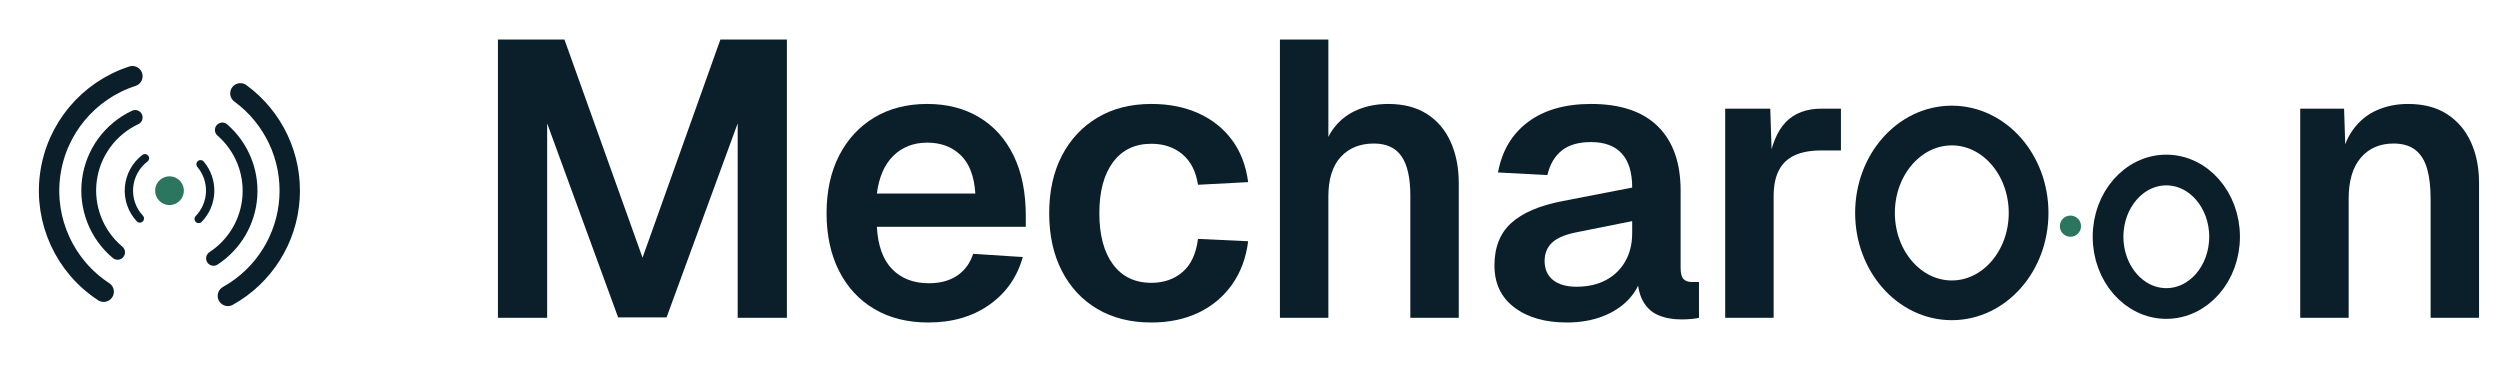
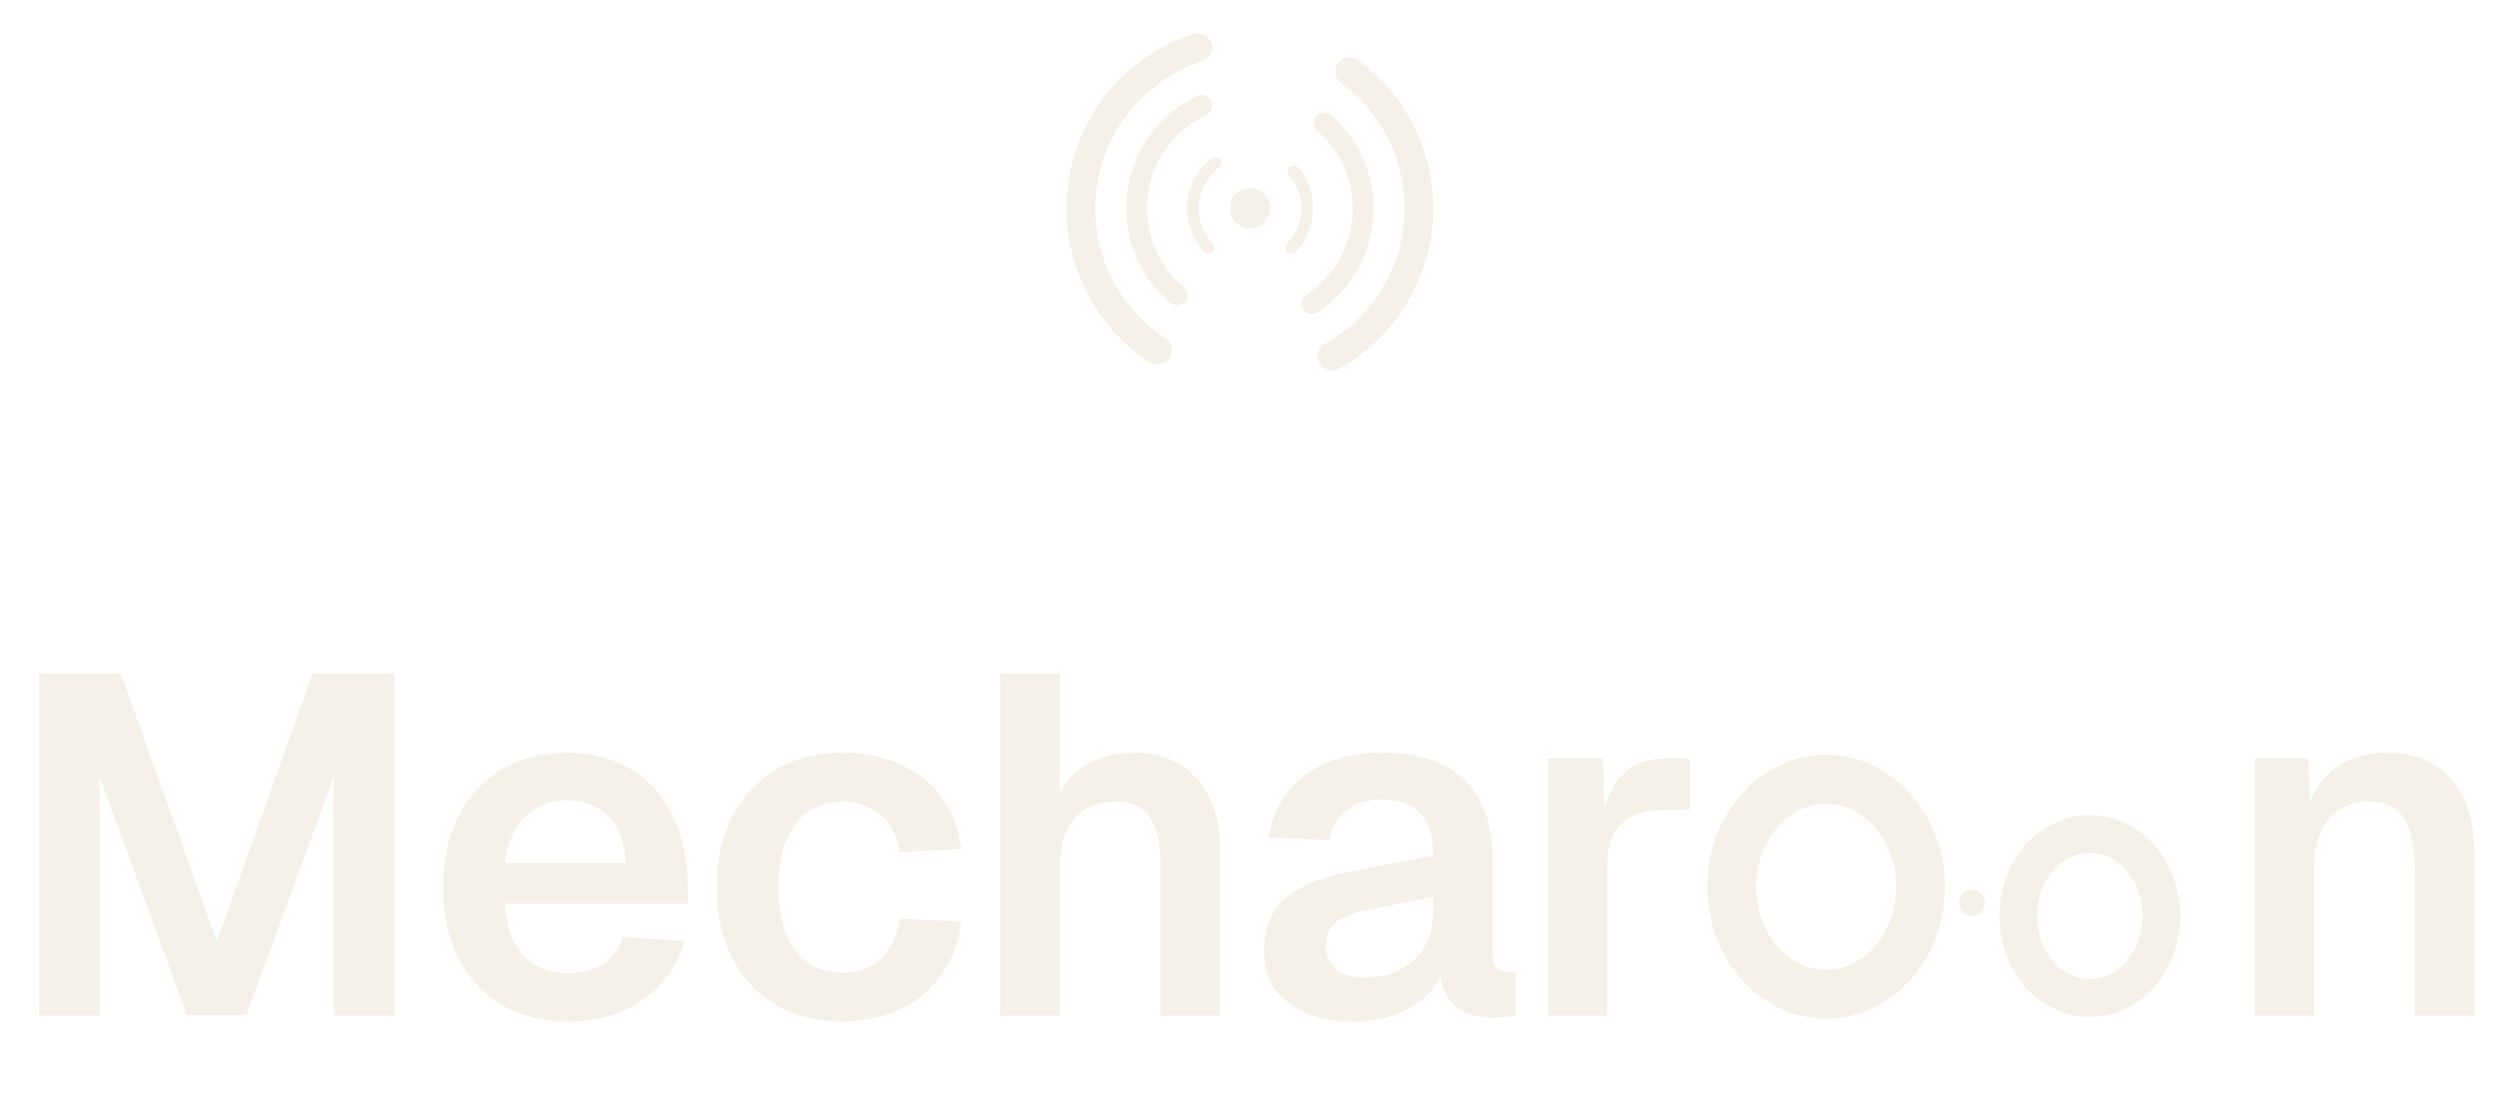
- <svg xmlns="http://www.w3.org/2000/svg" viewBox="0 0 472 72" role="img" aria-labelledby="title desc">
-   <defs>
-     <path id="glyph-m" d="M81.2 0V710H250.88L450.16 153.4L648.8 710H818.48V0H692.88V496L511.48 1.08H387.84L206.8 496V0Z" />
-     <path id="glyph-e" d="M299.24-12Q219.92-12 161.64 22.36Q103.36 56.72 71.52 119.58Q39.68 182.44 39.68 266.8Q39.68 351.16 71.52 413.52Q103.36 475.88 161 510.74Q218.64 545.6 296.68 545.6Q372.16 545.6 428.94 511.66Q485.72 477.72 516.84 413.92Q547.96 350.12 547.96 260.4V232.16H168Q171.92 160.12 207.02 124.14Q242.12 88.16 300.68 88.16Q344.4 88.16 373.22 107.8Q402.04 127.44 413.6 163.12L540.32 155.04Q518.96 78.28 454.88 33.14Q390.8-12 299.24-12ZM168 316.96H419.24Q415.04 383.16 381.76 415.02Q348.48 446.88 296.68 446.88Q244.32 446.88 210.22 413.52Q176.12 380.16 168 316.96Z" />
-     <path id="glyph-c" d="M300.32-12Q221.28-12 162.82 22.36Q104.36 56.72 72.02 119.58Q39.68 182.44 39.68 266.8Q39.68 351.16 72.02 413.52Q104.36 475.88 162.82 510.74Q221.28 545.6 300.32 545.6Q367.44 545.6 420.16 521.94Q472.88 498.28 505.94 453.86Q539 409.44 547.28 346.12L419.32 339.4Q411.4 390.6 379.44 417.3Q347.48 444 300.32 444Q237.4 444 202.52 397.08Q167.64 350.16 167.64 266.8Q167.64 183.08 202.52 136.16Q237.4 89.24 300.32 89.24Q347.84 89.24 379.98 116.9Q412.12 144.56 419.32 201.32L547.28 195.32Q539.36 132 506.66 85.44Q473.96 38.88 421.24 13.44Q368.52-12 300.32-12Z" />
-     <path id="glyph-h" d="M71.36 0V710H194.96V411.92L179.2 412.48Q187.76 458.28 211.58 487.54Q235.4 516.8 270.58 531.2Q305.76 545.6 347.76 545.6Q406.56 545.6 446.6 519.92Q486.64 494.24 507.14 448.38Q527.64 402.52 527.64 343.16V0H404.04V312.32Q404.04 378.88 381.76 411.74Q359.48 444.6 311.04 444.6Q257.84 444.6 226.4 410.28Q194.96 375.96 194.96 309.52V0Z" />
-     <path id="glyph-a" d="M224.44-12Q141.36-12 90.52 26.36Q39.68 64.72 39.68 133.44Q39.68 202.88 82.38 241.7Q125.08 280.52 212.44 297.6L391.08 332.24Q391.08 390.24 364.44 419.28Q337.8 448.32 285.96 448.32Q238.52 448.32 211.38 426.7Q184.24 405.08 174.76 364.12L48.68 370.76Q64.04 454.04 125.68 499.82Q187.32 545.6 285.96 545.6Q398.76 545.6 456.72 488.28Q514.68 430.96 514.68 324.56V127.52Q514.68 106.64 521.9 98.96Q529.12 91.28 544.12 91.28H561.52V0Q555.72-1.72 542.76-2.94Q529.8-4.16 516.56-4.16Q483.08-4.16 457.52 6.8Q431.96 17.76 418 43.7Q404.04 69.64 404.04 115.04L415.48 108Q407.04 72.92 380.76 45.6Q354.48 18.28 314.3 3.14Q274.12-12 224.44-12ZM249 79.28Q292.64 79.28 324.38 96.36Q356.12 113.44 373.6 144.26Q391.08 175.08 391.08 215.84V246.64L249.32 218.24Q205.76 209.68 186.7 191.7Q167.64 173.72 167.64 145.04Q167.64 113.8 188.92 96.54Q210.2 79.28 249 79.28Z" />
-     <path id="glyph-r" d="M71.36 0V533.6H186.4L191.12 386.64L180.96 389.28Q192.76 465.2 226.08 499.4Q259.4 533.6 316.84 533.6H366.68V426.96H316.76Q275.68 426.96 248.82 414.62Q221.96 402.28 208.46 376.48Q194.96 350.68 194.96 308.84V0Z" />
-     <path id="glyph-n" d="M71.36 0V533.6H183.28L188.08 385.28L173.04 391.76Q181.6 446.68 206.42 480.42Q231.24 514.16 267.46 529.88Q303.68 545.6 346.48 545.6Q405.68 545.6 445.9 519.68Q486.12 493.76 506.88 448.26Q527.64 402.76 527.64 343.16V0H404.04V303.68Q404.04 349.08 395.06 380.42Q386.08 411.76 365.22 428.18Q344.36 444.6 309.4 444.6Q257.04 444.6 226 408.44Q194.96 372.28 194.96 303.68V0Z" />
-   </defs>
-   <g transform="translate(4 8) scale(.875)">
-     <g fill="none" stroke="#0B1F2A" stroke-linecap="round">
-       <path d="M24 7.3A26 26 0 0 0 17.8 53.8M47.3 11A26 26 0 0 1 44.6 54.7" stroke-width="4.4" />
-       <path d="M24.6 16.2A17.4 17.4 0 0 0 20.8 45.3M43.4 18.9A17.4 17.4 0 0 1 41.5 46.6" stroke-width="3.2" />
-       <path d="M26.7 25A8.8 8.8 0 0 0 25.6 38M38.7 26.3A8.8 8.8 0 0 1 38.3 38.1" stroke-width="1.8" />
+ <svg xmlns="http://www.w3.org/2000/svg" viewBox="0 0 384 168" role="img" aria-labelledby="title desc">
+   <svg x="160" y="0" width="64" height="64" viewBox="0 0 64 64" aria-hidden="true">
+     <g fill="none" stroke="#F5F1E8" stroke-linecap="round">
+       <path id="outer-authority" d="M24 7.3A26 26 0 0 0 17.8 53.8M47.3 11A26 26 0 0 1 44.6 54.7" stroke-width="4.4" />
+       <path id="delegated-scope" d="M24.6 16.2A17.4 17.4 0 0 0 20.8 45.3M43.4 18.9A17.4 17.4 0 0 1 41.5 46.6" stroke-width="3.2" />
+       <path id="executable-allowance" d="M26.7 25A8.8 8.8 0 0 0 25.6 38M38.7 26.3A8.8 8.8 0 0 1 38.3 38.1" stroke-width="1.8" />
    </g>
-     <circle cx="32" cy="32" r="3.1" fill="#2C755F" />
-   </g>
-   <g transform="translate(88)">
-     <g fill="#0B1F2A" transform="translate(0 60) scale(.074 -.074)">
+     <circle id="transaction" cx="32" cy="32" r="3.1" fill="#F5F1E8" />
+   </svg>
+   <svg x="0" y="96" width="384" height="72" viewBox="0 0 384 72" aria-hidden="true">
+     <defs>
+       <path id="glyph-m" d="M81.2 0V710H250.88L450.16 153.4L648.8 710H818.48V0H692.88V496L511.48 1.08H387.84L206.8 496V0Z" />
+       <path id="glyph-e" d="M299.24-12Q219.92-12 161.64 22.36Q103.36 56.72 71.52 119.58Q39.68 182.44 39.68 266.8Q39.68 351.16 71.52 413.52Q103.36 475.88 161 510.74Q218.64 545.6 296.68 545.6Q372.16 545.6 428.94 511.66Q485.72 477.72 516.84 413.92Q547.96 350.12 547.96 260.4V232.16H168Q171.92 160.12 207.02 124.14Q242.12 88.16 300.68 88.16Q344.4 88.16 373.22 107.8Q402.04 127.44 413.6 163.12L540.32 155.04Q518.96 78.28 454.88 33.14Q390.8-12 299.24-12ZM168 316.96H419.24Q415.04 383.16 381.76 415.02Q348.48 446.88 296.68 446.88Q244.32 446.88 210.22 413.52Q176.12 380.16 168 316.96Z" />
+       <path id="glyph-c" d="M300.32-12Q221.28-12 162.82 22.36Q104.36 56.72 72.02 119.58Q39.68 182.44 39.68 266.8Q39.68 351.16 72.02 413.52Q104.36 475.88 162.82 510.74Q221.28 545.6 300.32 545.6Q367.44 545.6 420.16 521.94Q472.88 498.28 505.94 453.86Q539 409.44 547.28 346.12L419.32 339.4Q411.4 390.6 379.44 417.3Q347.48 444 300.32 444Q237.4 444 202.52 397.08Q167.64 350.16 167.64 266.8Q167.64 183.08 202.52 136.16Q237.4 89.24 300.32 89.24Q347.84 89.24 379.98 116.9Q412.12 144.56 419.32 201.32L547.28 195.32Q539.36 132 506.66 85.44Q473.96 38.88 421.24 13.44Q368.52-12 300.32-12Z" />
+       <path id="glyph-h" d="M71.36 0V710H194.96V411.92L179.2 412.48Q187.76 458.28 211.58 487.54Q235.4 516.8 270.58 531.2Q305.76 545.6 347.76 545.6Q406.56 545.6 446.6 519.92Q486.64 494.24 507.14 448.38Q527.64 402.52 527.64 343.16V0H404.04V312.32Q404.04 378.88 381.76 411.74Q359.48 444.6 311.04 444.6Q257.84 444.6 226.4 410.28Q194.96 375.96 194.96 309.52V0Z" />
+       <path id="glyph-a" d="M224.44-12Q141.36-12 90.52 26.36Q39.68 64.72 39.68 133.44Q39.68 202.88 82.38 241.7Q125.08 280.52 212.44 297.6L391.08 332.24Q391.08 390.24 364.44 419.28Q337.8 448.32 285.96 448.32Q238.52 448.32 211.38 426.7Q184.24 405.08 174.76 364.12L48.68 370.76Q64.04 454.04 125.68 499.82Q187.32 545.6 285.96 545.6Q398.76 545.6 456.72 488.28Q514.68 430.96 514.68 324.56V127.52Q514.68 106.64 521.9 98.96Q529.12 91.28 544.12 91.28H561.52V0Q555.72-1.72 542.76-2.94Q529.8-4.16 516.56-4.16Q483.08-4.16 457.52 6.8Q431.96 17.76 418 43.7Q404.04 69.64 404.04 115.04L415.48 108Q407.04 72.92 380.76 45.6Q354.48 18.28 314.3 3.14Q274.12-12 224.44-12ZM249 79.28Q292.64 79.28 324.38 96.36Q356.12 113.44 373.6 144.26Q391.08 175.08 391.08 215.84V246.64L249.32 218.24Q205.76 209.68 186.7 191.7Q167.64 173.72 167.64 145.04Q167.64 113.8 188.92 96.54Q210.2 79.28 249 79.28Z" />
+       <path id="glyph-r" d="M71.36 0V533.6H186.4L191.12 386.64L180.96 389.28Q192.76 465.2 226.08 499.4Q259.4 533.6 316.84 533.6H366.68V426.96H316.76Q275.68 426.96 248.82 414.62Q221.96 402.28 208.46 376.48Q194.96 350.68 194.96 308.84V0Z" />
+       <path id="glyph-n" d="M71.36 0V533.6H183.28L188.08 385.28L173.04 391.76Q181.6 446.68 206.42 480.42Q231.24 514.16 267.46 529.88Q303.68 545.6 346.48 545.6Q405.68 545.6 445.9 519.68Q486.12 493.76 506.88 448.26Q527.64 402.76 527.64 343.16V0H404.04V303.68Q404.04 349.08 395.06 380.42Q386.08 411.76 365.22 428.18Q344.36 444.6 309.4 444.6Q257.04 444.6 226 408.44Q194.96 372.28 194.96 303.68V0Z" />
+     </defs>
+     <g fill="#F5F1E8" transform="translate(0 60) scale(.074 -.074)">
      <use href="#glyph-m" />
      <use href="#glyph-e" transform="translate(880)" />
      <use href="#glyph-c" transform="translate(1448)" />
      <use href="#glyph-h" transform="translate(2005)" />
      <use href="#glyph-a" transform="translate(2584)" />
      <use href="#glyph-r" transform="translate(3141)" />
    </g>
-     <ellipse cx="280.5" cy="40.2" rx="14.5" ry="16.5" fill="none" stroke="#0B1F2A" stroke-width="7.5" />
-     <ellipse cx="321" cy="44.7" rx="11" ry="12.6" fill="none" stroke="#0B1F2A" stroke-width="5.8" />
-     <circle cx="302.9" cy="42.7" r="2" fill="#2C755F" />
-     <g fill="#0B1F2A" transform="translate(341 60) scale(.074 -.074)">
+     <ellipse cx="280.5" cy="40.2" rx="14.5" ry="16.5" fill="none" stroke="#F5F1E8" stroke-width="7.5" />
+     <ellipse cx="321" cy="44.7" rx="11" ry="12.6" fill="none" stroke="#F5F1E8" stroke-width="5.8" />
+     <circle cx="302.9" cy="42.7" r="2" fill="#F5F1E8" />
+     <g fill="#F5F1E8" transform="translate(341 60) scale(.074 -.074)">
      <use href="#glyph-n" />
    </g>
-   </g>
+   </svg>
</svg>
